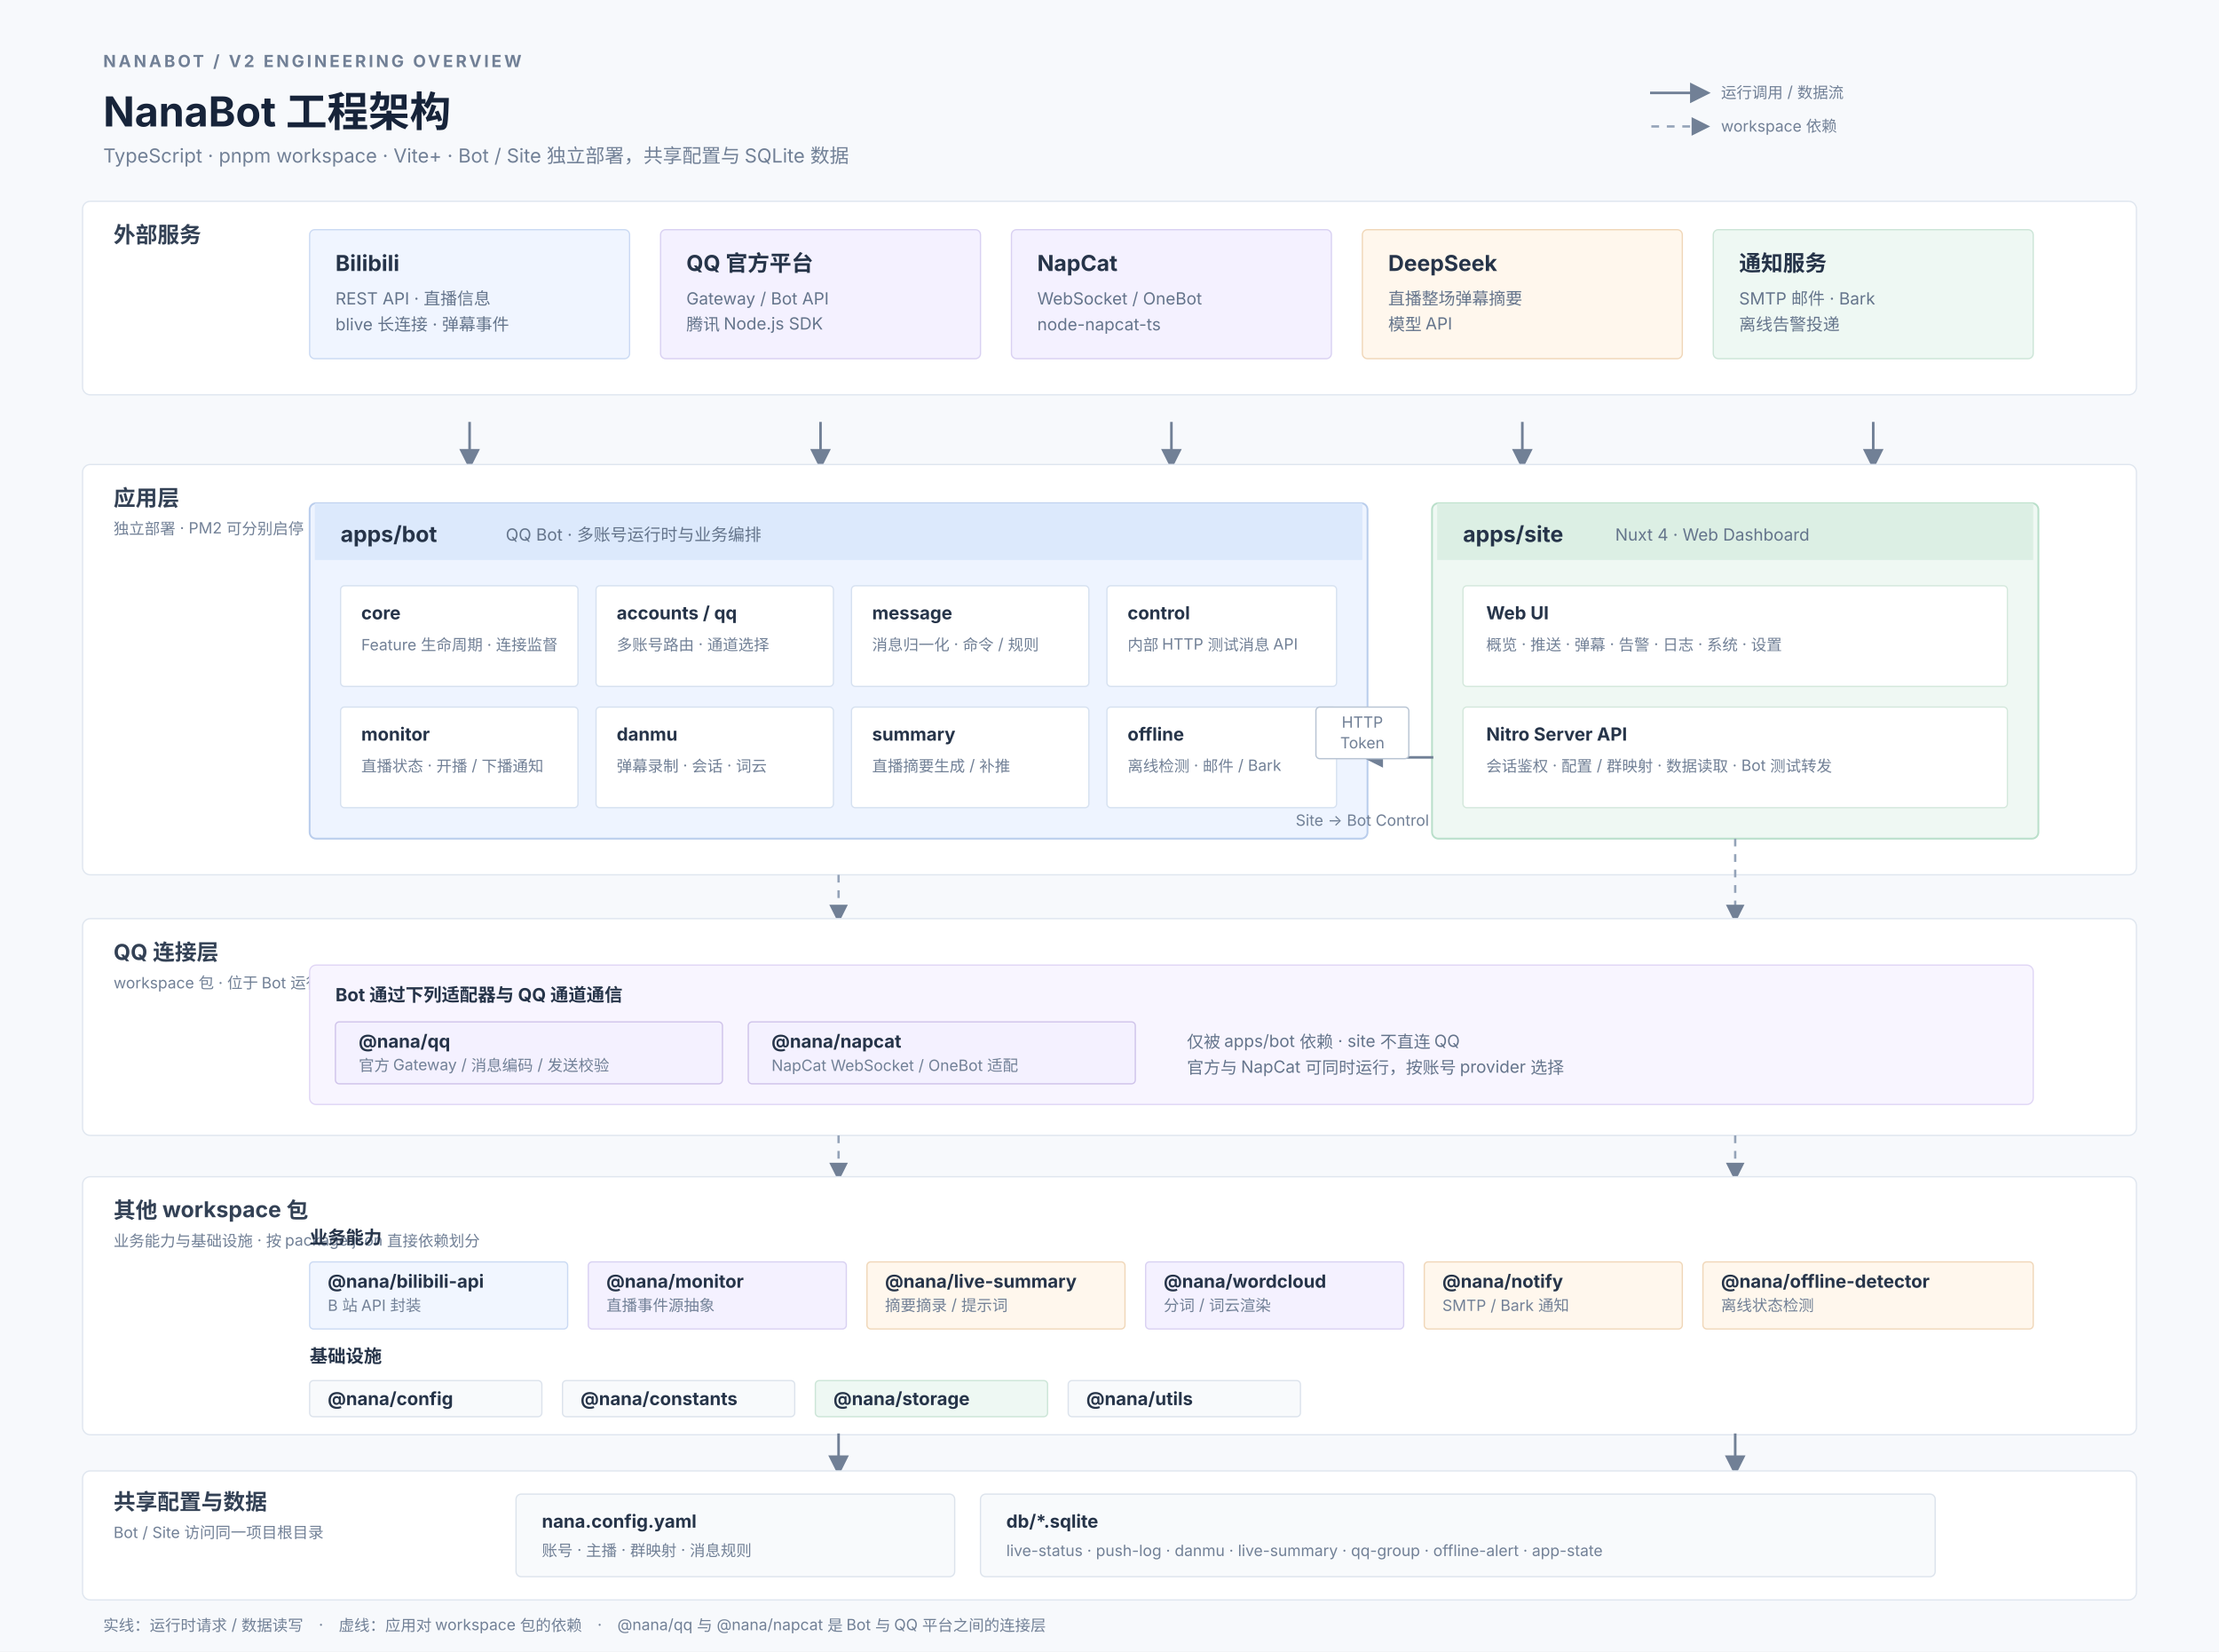
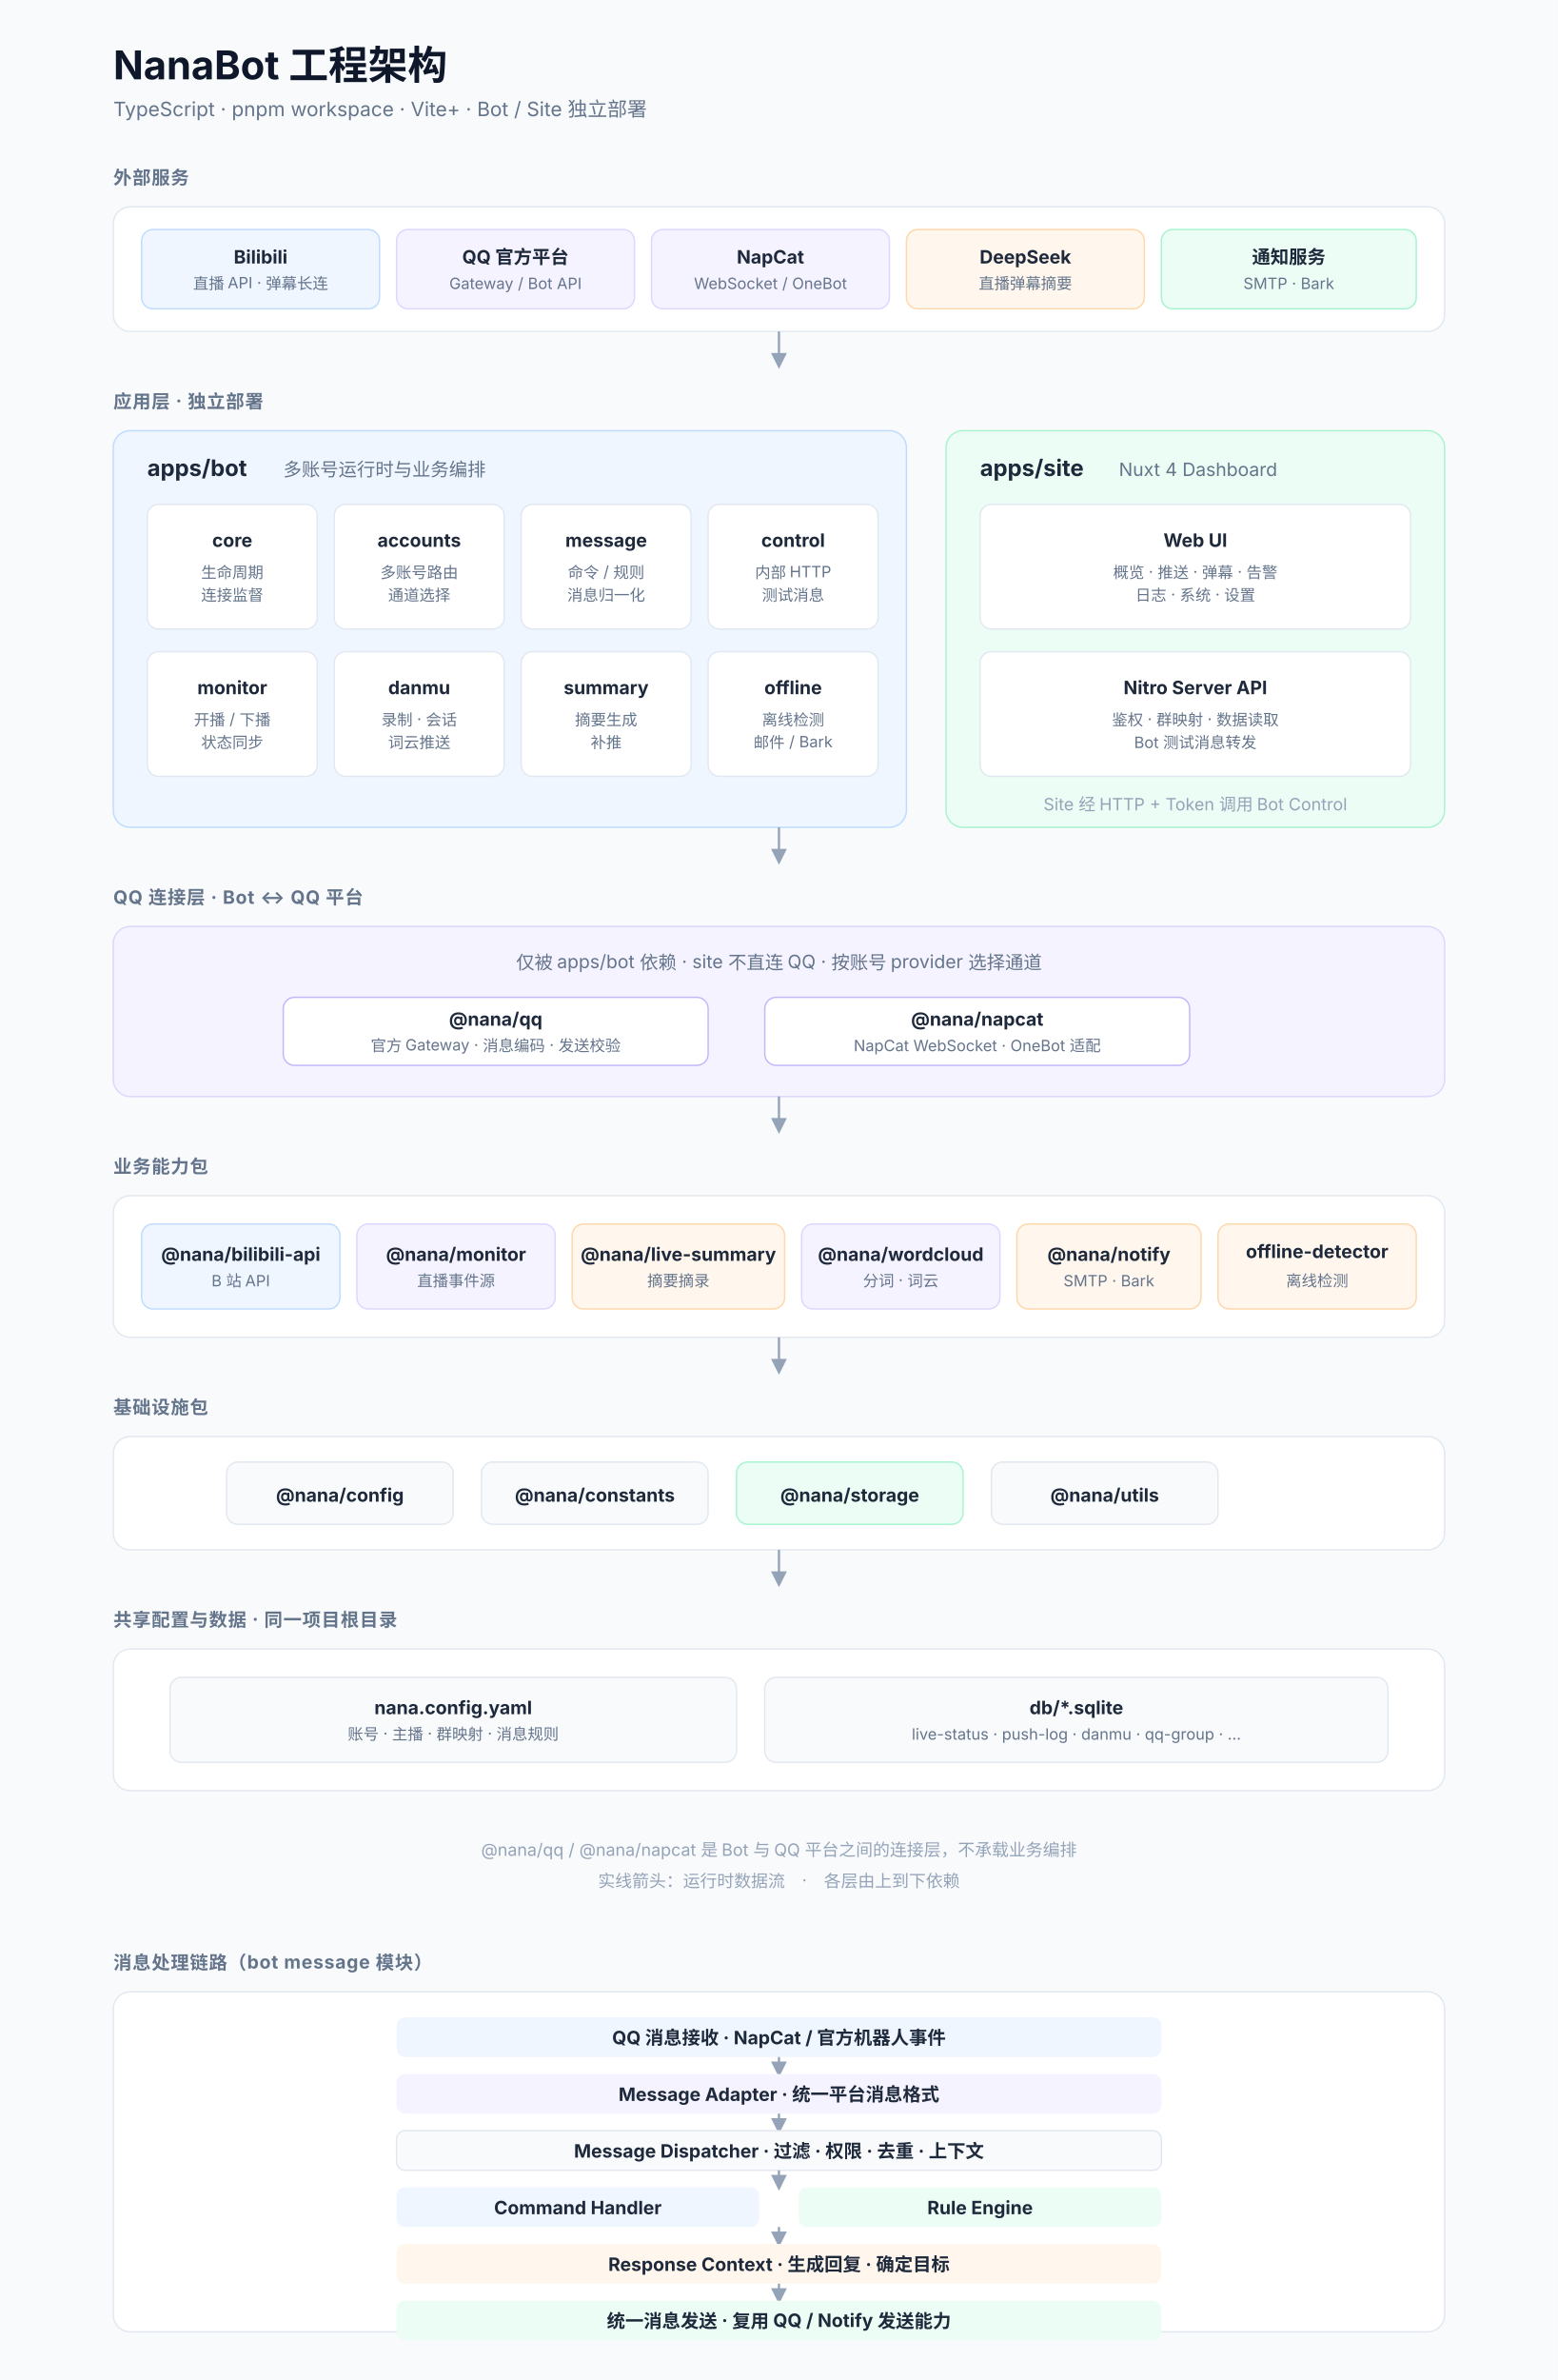
- <svg xmlns="http://www.w3.org/2000/svg" width="1720" height="1280" viewBox="0 0 1720 1280" role="img" aria-labelledby="title desc">
+ <svg xmlns="http://www.w3.org/2000/svg" width="1100" height="1680" viewBox="0 0 1100 1680" role="img" aria-labelledby="title desc">
  <defs>
    <style>
-       text{font-family:Inter,"Noto Sans CJK SC","Microsoft YaHei",sans-serif;fill:#263449}
-       .eyebrow{font-size:13px;font-weight:700;letter-spacing:2px;fill:#718096}
-       .heading{font-size:32px;font-weight:750;fill:#17243a}
-       .subheading{font-size:15px;fill:#718096}
-       .layer{font-size:17px;font-weight:750;fill:#334155}
-       .label{font-size:17px;font-weight:700}
-       .desc{font-size:13px;fill:#64748b}
-       .tiny{font-size:12px;fill:#718096}
-       .module{font-size:14px;font-weight:700}
-       .module-desc{font-size:12px;fill:#718096}
-       .solid{fill:none;stroke:#718096;stroke-width:2;stroke-linecap:square;stroke-linejoin:miter}
-       .dashed{fill:none;stroke:#94a3b8;stroke-width:1.8;stroke-dasharray:6 6}
+       text{font-family:Inter,"Noto Sans CJK SC","Microsoft YaHei",sans-serif;fill:#1e293b}
+       .title{font-size:28px;font-weight:700;fill:#0f172a}
+       .subtitle{font-size:14px;fill:#64748b}
+       .section{font-size:13px;font-weight:700;fill:#64748b;letter-spacing:0.5px}
+       .card-title{font-size:16px;font-weight:700}
+       .card-desc{font-size:13px;fill:#64748b}
+       .chip-title{font-size:13px;font-weight:650}
+       .chip-desc{font-size:11px;fill:#64748b}
+       .hint{font-size:12px;fill:#94a3b8}
+       .arrow{fill:none;stroke:#94a3b8;stroke-width:1.6}
    </style>
-     <marker id="arrow" markerWidth="8" markerHeight="8" refX="6" refY="4" orient="auto">
-       <path d="M0 0L8 4L0 8Z" fill="#718096" />
+     <marker id="arr" markerWidth="7" markerHeight="7" refX="5.5" refY="3.5" orient="auto">
+       <path d="M0 0L7 3.5L0 7Z" fill="#94a3b8" />
    </marker>
  </defs>
-   <rect width="1720" height="1280" fill="#f7f9fc" />
-   <text x="80" y="52" class="eyebrow">NANABOT / V2 ENGINEERING OVERVIEW</text>
-   <text x="80" y="98" class="heading">NanaBot 工程架构</text>
-   <text x="80" y="126" class="subheading">TypeScript · pnpm workspace · Vite+ · Bot / Site 独立部署，共享配置与 SQLite 数据</text>
-   <g transform="translate(1280 72)">
-     <path d="M0 0H42" class="solid" marker-end="url(#arrow)" />
-     <text x="54" y="4" class="tiny">运行调用 / 数据流</text>
-     <path d="M0 26H42" class="dashed" marker-end="url(#arrow)" />
-     <text x="54" y="30" class="tiny">workspace 依赖</text>
-   </g>
-   <rect x="64" y="156" width="1592" height="150" rx="6" fill="#fff" stroke="#dfe6ef" />
-   <text x="88" y="188" class="layer">外部服务</text>
-   <g>
-     <rect x="240" y="178" width="248" height="100" rx="4" fill="#f0f5ff" stroke="#cbdaf3" />
-     <text x="260" y="210" class="label" fill="#315f9c">Bilibili</text>
-     <text x="260" y="236" class="desc">REST API · 直播信息</text>
-     <text x="260" y="256" class="desc">blive 长连接 · 弹幕事件</text>
-     <rect x="512" y="178" width="248" height="100" rx="4" fill="#f4f1ff" stroke="#d9d1f2" />
-     <text x="532" y="210" class="label" fill="#6655a5">QQ 官方平台</text>
-     <text x="532" y="236" class="desc">Gateway / Bot API</text>
-     <text x="532" y="256" class="desc">腾讯 Node.js SDK</text>
-     <rect x="784" y="178" width="248" height="100" rx="4" fill="#f4f1ff" stroke="#d9d1f2" />
-     <text x="804" y="210" class="label" fill="#6655a5">NapCat</text>
-     <text x="804" y="236" class="desc">WebSocket / OneBot</text>
-     <text x="804" y="256" class="desc">node-napcat-ts</text>
-     <rect x="1056" y="178" width="248" height="100" rx="4" fill="#fff7ed" stroke="#f0d7b9" />
-     <text x="1076" y="210" class="label" fill="#a96527">DeepSeek</text>
-     <text x="1076" y="236" class="desc">直播整场弹幕摘要</text>
-     <text x="1076" y="256" class="desc">模型 API</text>
-     <rect x="1328" y="178" width="248" height="100" rx="4" fill="#eef8f3" stroke="#cce5d7" />
-     <text x="1348" y="210" class="label" fill="#347b59">通知服务</text>
-     <text x="1348" y="236" class="desc">SMTP 邮件 · Bark</text>
-     <text x="1348" y="256" class="desc">离线告警投递</text>
-   </g>
-   <path d="M364 328V360" class="solid" marker-end="url(#arrow)" />
-   <path d="M636 328V360" class="solid" marker-end="url(#arrow)" />
-   <path d="M908 328V360" class="solid" marker-end="url(#arrow)" />
-   <path d="M1180 328V360" class="solid" marker-end="url(#arrow)" />
-   <path d="M1452 328V360" class="solid" marker-end="url(#arrow)" />
-   <rect x="64" y="360" width="1592" height="318" rx="6" fill="#fff" stroke="#dfe6ef" />
-   <text x="88" y="392" class="layer">应用层</text>
-   <text x="88" y="414" class="tiny">独立部署 · PM2 可分别启停</text>
-   <rect x="240" y="390" width="820" height="260" rx="5" fill="#eef4ff" stroke="#b9cdec" stroke-width="1.4" />
-   <path d="M244 390H1056V434H244Z" fill="#dce9fc" />
-   <text x="264" y="420" class="label" fill="#24528f">apps/bot</text>
-   <text x="392" y="419" class="desc">QQ Bot · 多账号运行时与业务编排</text>
-   <g>
-     <rect x="264" y="454" width="184" height="78" rx="3" fill="#fff" stroke="#d6e1f0" />
-     <text x="280" y="480" class="module">core</text>
-     <text x="280" y="504" class="module-desc">Feature 生命周期 · 连接监督</text>
-     <rect x="462" y="454" width="184" height="78" rx="3" fill="#fff" stroke="#d6e1f0" />
-     <text x="478" y="480" class="module">accounts / qq</text>
-     <text x="478" y="504" class="module-desc">多账号路由 · 通道选择</text>
-     <rect x="660" y="454" width="184" height="78" rx="3" fill="#fff" stroke="#d6e1f0" />
-     <text x="676" y="480" class="module">message</text>
-     <text x="676" y="504" class="module-desc">消息归一化 · 命令 / 规则</text>
-     <rect x="858" y="454" width="178" height="78" rx="3" fill="#fff" stroke="#d6e1f0" />
-     <text x="874" y="480" class="module">control</text>
-     <text x="874" y="504" class="module-desc">内部 HTTP 测试消息 API</text>
-     <rect x="264" y="548" width="184" height="78" rx="3" fill="#fff" stroke="#d6e1f0" />
-     <text x="280" y="574" class="module">monitor</text>
-     <text x="280" y="598" class="module-desc">直播状态 · 开播 / 下播通知</text>
-     <rect x="462" y="548" width="184" height="78" rx="3" fill="#fff" stroke="#d6e1f0" />
-     <text x="478" y="574" class="module">danmu</text>
-     <text x="478" y="598" class="module-desc">弹幕录制 · 会话 · 词云</text>
-     <rect x="660" y="548" width="184" height="78" rx="3" fill="#fff" stroke="#d6e1f0" />
-     <text x="676" y="574" class="module">summary</text>
-     <text x="676" y="598" class="module-desc">直播摘要生成 / 补推</text>
-     <rect x="858" y="548" width="178" height="78" rx="3" fill="#fff" stroke="#d6e1f0" />
-     <text x="874" y="574" class="module">offline</text>
-     <text x="874" y="598" class="module-desc">离线检测 · 邮件 / Bark</text>
-   </g>
-   <rect x="1110" y="390" width="470" height="260" rx="5" fill="#eff8f3" stroke="#b9dfca" stroke-width="1.4" />
-   <path d="M1114 390H1576V434H1114Z" fill="#dcefe4" />
-   <text x="1134" y="420" class="label" fill="#276849">apps/site</text>
-   <text x="1252" y="419" class="desc">Nuxt 4 · Web Dashboard</text>
-   <rect x="1134" y="454" width="422" height="78" rx="3" fill="#fff" stroke="#d4e8dc" />
-   <text x="1152" y="480" class="module">Web UI</text>
-   <text x="1152" y="504" class="module-desc">概览 · 推送 · 弹幕 · 告警 · 日志 · 系统 · 设置</text>
-   <rect x="1134" y="548" width="422" height="78" rx="3" fill="#fff" stroke="#d4e8dc" />
-   <text x="1152" y="574" class="module">Nitro Server API</text>
-   <text x="1152" y="598" class="module-desc">会话鉴权 · 配置 / 群映射 · 数据读取 · Bot 测试转发</text>
-   <path d="M1110 587H1060" class="solid" marker-end="url(#arrow)" />
-   <rect x="1020" y="548" width="72" height="40" rx="3" fill="#fff" stroke="#b8c4d3" />
-   <text x="1056" y="564" text-anchor="middle" class="tiny">HTTP</text>
-   <text x="1056" y="580" text-anchor="middle" class="tiny">Token</text>
-   <text x="1056" y="640" text-anchor="middle" class="tiny">Site → Bot Control</text>
-   <path d="M650 678V712" class="dashed" marker-end="url(#arrow)" />
-   <path d="M1345 650V712" class="dashed" marker-end="url(#arrow)" />
-   <rect x="64" y="712" width="1592" height="168" rx="6" fill="#fff" stroke="#dfe6ef" />
-   <text x="88" y="744" class="layer">QQ 连接层</text>
-   <text x="88" y="766" class="tiny">workspace 包 · 位于 Bot 运行时与 QQ 平台之间，不承载业务编排</text>
-   <rect x="240" y="748" width="1336" height="108" rx="5" fill="#f8f5ff" stroke="#e0d6f5" />
-   <text x="260" y="776" class="module" fill="#5b4b8a">Bot 通过下列适配器与 QQ 通道通信</text>
-   <rect x="260" y="792" width="300" height="48" rx="3" fill="#f4f1ff" stroke="#cfc3ea" />
-   <text x="278" y="812" class="module" fill="#6655a5">@nana/qq</text>
-   <text x="278" y="830" class="module-desc">官方 Gateway / 消息编码 / 发送校验</text>
-   <rect x="580" y="792" width="300" height="48" rx="3" fill="#f4f1ff" stroke="#cfc3ea" />
-   <text x="598" y="812" class="module" fill="#6655a5">@nana/napcat</text>
-   <text x="598" y="830" class="module-desc">NapCat WebSocket / OneBot 适配</text>
-   <text x="920" y="812" class="desc">仅被 apps/bot 依赖 · site 不直连 QQ</text>
-   <text x="920" y="832" class="desc">官方与 NapCat 可同时运行，按账号 provider 选择</text>
-   <path d="M650 880V912" class="dashed" marker-end="url(#arrow)" />
-   <path d="M1345 880V912" class="dashed" marker-end="url(#arrow)" />
-   <rect x="64" y="912" width="1592" height="200" rx="6" fill="#fff" stroke="#dfe6ef" />
-   <text x="88" y="944" class="layer">其他 workspace 包</text>
-   <text x="88" y="966" class="tiny">业务能力与基础设施 · 按 package.json 直接依赖划分</text>
-   <text x="240" y="964" class="module" fill="#475569">业务能力</text>
-   <g>
-     <rect x="240" y="978" width="200" height="52" rx="3" fill="#f1f6ff" stroke="#cbdaf3" />
-     <text x="254" y="998" class="module" fill="#315f9c">@nana/bilibili-api</text>
-     <text x="254" y="1016" class="module-desc">B 站 API 封装</text>
-     <rect x="456" y="978" width="200" height="52" rx="3" fill="#f4f1ff" stroke="#d9d1f2" />
-     <text x="470" y="998" class="module" fill="#6655a5">@nana/monitor</text>
-     <text x="470" y="1016" class="module-desc">直播事件源抽象</text>
-     <rect x="672" y="978" width="200" height="52" rx="3" fill="#fff7ed" stroke="#f0d7b9" />
-     <text x="686" y="998" class="module" fill="#a96527">@nana/live-summary</text>
-     <text x="686" y="1016" class="module-desc">摘要摘录 / 提示词</text>
-     <rect x="888" y="978" width="200" height="52" rx="3" fill="#f4f1ff" stroke="#d9d1f2" />
-     <text x="902" y="998" class="module" fill="#6655a5">@nana/wordcloud</text>
-     <text x="902" y="1016" class="module-desc">分词 / 词云渲染</text>
-     <rect x="1104" y="978" width="200" height="52" rx="3" fill="#fff7ed" stroke="#f0d7b9" />
-     <text x="1118" y="998" class="module" fill="#a96527">@nana/notify</text>
-     <text x="1118" y="1016" class="module-desc">SMTP / Bark 通知</text>
-     <rect x="1320" y="978" width="256" height="52" rx="3" fill="#fff7ed" stroke="#f0d7b9" />
-     <text x="1334" y="998" class="module" fill="#a96527">@nana/offline-detector</text>
-     <text x="1334" y="1016" class="module-desc">离线状态检测</text>
-   </g>
-   <text x="240" y="1056" class="module" fill="#475569">基础设施</text>
-   <g>
-     <rect x="240" y="1070" width="180" height="28" rx="3" fill="#f8fafc" stroke="#dce3ec" />
-     <text x="254" y="1089" class="module">@nana/config</text>
-     <rect x="436" y="1070" width="180" height="28" rx="3" fill="#f8fafc" stroke="#dce3ec" />
-     <text x="450" y="1089" class="module">@nana/constants</text>
-     <rect x="632" y="1070" width="180" height="28" rx="3" fill="#eef8f3" stroke="#cce5d7" />
-     <text x="646" y="1089" class="module" fill="#347b59">@nana/storage</text>
-     <rect x="828" y="1070" width="180" height="28" rx="3" fill="#f8fafc" stroke="#dce3ec" />
-     <text x="842" y="1089" class="module">@nana/utils</text>
-   </g>
-   <path d="M650 1112V1140" class="solid" marker-end="url(#arrow)" />
-   <path d="M1345 1112V1140" class="solid" marker-end="url(#arrow)" />
-   <rect x="64" y="1140" width="1592" height="100" rx="6" fill="#fff" stroke="#dfe6ef" />
-   <text x="88" y="1170" class="layer">共享配置与数据</text>
-   <text x="88" y="1192" class="tiny">Bot / Site 访问同一项目根目录</text>
-   <rect x="400" y="1158" width="340" height="64" rx="4" fill="#f8fafc" stroke="#dce3ec" />
-   <text x="420" y="1184" class="module">nana.config.yaml</text>
-   <text x="420" y="1206" class="module-desc">账号 · 主播 · 群映射 · 消息规则</text>
-   <rect x="760" y="1158" width="740" height="64" rx="4" fill="#f8fafc" stroke="#dce3ec" />
-   <text x="780" y="1184" class="module">db/*.sqlite</text>
-   <text x="780" y="1206" class="module-desc">live-status · push-log · danmu · live-summary · qq-group · offline-alert · app-state</text>
-   <text x="80" y="1264" class="tiny">实线：运行时请求 / 数据读写　·　虚线：应用对 workspace 包的依赖　·　@nana/qq 与 @nana/napcat 是 Bot 与 QQ 平台之间的连接层</text>
+   <rect width="1100" height="1680" fill="#f8fafc" />
+   <text x="80" y="56" class="title">NanaBot 工程架构</text>
+   <text x="80" y="82" class="subtitle">TypeScript · pnpm workspace · Vite+ · Bot / Site 独立部署</text>
+   <text x="80" y="130" class="section">外部服务</text>
+   <rect x="80" y="146" width="940" height="88" rx="12" fill="#fff" stroke="#e2e8f0" />
+   <rect x="100" y="162" width="168" height="56" rx="8" fill="#eff6ff" stroke="#bfdbfe" />
+   <text x="184" y="186" text-anchor="middle" class="chip-title" fill="#1d4ed8">Bilibili</text>
+   <text x="184" y="204" text-anchor="middle" class="chip-desc">直播 API · 弹幕长连</text>
+   <rect x="280" y="162" width="168" height="56" rx="8" fill="#f5f3ff" stroke="#ddd6fe" />
+   <text x="364" y="186" text-anchor="middle" class="chip-title" fill="#6d28d9">QQ 官方平台</text>
+   <text x="364" y="204" text-anchor="middle" class="chip-desc">Gateway / Bot API</text>
+   <rect x="460" y="162" width="168" height="56" rx="8" fill="#f5f3ff" stroke="#ddd6fe" />
+   <text x="544" y="186" text-anchor="middle" class="chip-title" fill="#6d28d9">NapCat</text>
+   <text x="544" y="204" text-anchor="middle" class="chip-desc">WebSocket / OneBot</text>
+   <rect x="640" y="162" width="168" height="56" rx="8" fill="#fff7ed" stroke="#fed7aa" />
+   <text x="724" y="186" text-anchor="middle" class="chip-title" fill="#c2410c">DeepSeek</text>
+   <text x="724" y="204" text-anchor="middle" class="chip-desc">直播弹幕摘要</text>
+   <rect x="820" y="162" width="180" height="56" rx="8" fill="#ecfdf5" stroke="#a7f3d0" />
+   <text x="910" y="186" text-anchor="middle" class="chip-title" fill="#047857">通知服务</text>
+   <text x="910" y="204" text-anchor="middle" class="chip-desc">SMTP · Bark</text>
+   <path d="M550 234V258" class="arrow" marker-end="url(#arr)" />
+   <text x="80" y="288" class="section">应用层 · 独立部署</text>
+   <rect x="80" y="304" width="560" height="280" rx="12" fill="#eff6ff" stroke="#bfdbfe" />
+   <text x="104" y="336" class="card-title" fill="#1d4ed8">apps/bot</text>
+   <text x="200" y="336" class="card-desc">多账号运行时与业务编排</text>
+   <rect x="104" y="356" width="120" height="88" rx="8" fill="#fff" stroke="#e2e8f0" />
+   <text x="164" y="386" text-anchor="middle" class="chip-title">core</text>
+   <text x="164" y="408" text-anchor="middle" class="chip-desc">生命周期</text>
+   <text x="164" y="424" text-anchor="middle" class="chip-desc">连接监督</text>
+   <rect x="236" y="356" width="120" height="88" rx="8" fill="#fff" stroke="#e2e8f0" />
+   <text x="296" y="386" text-anchor="middle" class="chip-title">accounts</text>
+   <text x="296" y="408" text-anchor="middle" class="chip-desc">多账号路由</text>
+   <text x="296" y="424" text-anchor="middle" class="chip-desc">通道选择</text>
+   <rect x="368" y="356" width="120" height="88" rx="8" fill="#fff" stroke="#e2e8f0" />
+   <text x="428" y="386" text-anchor="middle" class="chip-title">message</text>
+   <text x="428" y="408" text-anchor="middle" class="chip-desc">命令 / 规则</text>
+   <text x="428" y="424" text-anchor="middle" class="chip-desc">消息归一化</text>
+   <rect x="500" y="356" width="120" height="88" rx="8" fill="#fff" stroke="#e2e8f0" />
+   <text x="560" y="386" text-anchor="middle" class="chip-title">control</text>
+   <text x="560" y="408" text-anchor="middle" class="chip-desc">内部 HTTP</text>
+   <text x="560" y="424" text-anchor="middle" class="chip-desc">测试消息</text>
+   <rect x="104" y="460" width="120" height="88" rx="8" fill="#fff" stroke="#e2e8f0" />
+   <text x="164" y="490" text-anchor="middle" class="chip-title">monitor</text>
+   <text x="164" y="512" text-anchor="middle" class="chip-desc">开播 / 下播</text>
+   <text x="164" y="528" text-anchor="middle" class="chip-desc">状态同步</text>
+   <rect x="236" y="460" width="120" height="88" rx="8" fill="#fff" stroke="#e2e8f0" />
+   <text x="296" y="490" text-anchor="middle" class="chip-title">danmu</text>
+   <text x="296" y="512" text-anchor="middle" class="chip-desc">录制 · 会话</text>
+   <text x="296" y="528" text-anchor="middle" class="chip-desc">词云推送</text>
+   <rect x="368" y="460" width="120" height="88" rx="8" fill="#fff" stroke="#e2e8f0" />
+   <text x="428" y="490" text-anchor="middle" class="chip-title">summary</text>
+   <text x="428" y="512" text-anchor="middle" class="chip-desc">摘要生成</text>
+   <text x="428" y="528" text-anchor="middle" class="chip-desc">补推</text>
+   <rect x="500" y="460" width="120" height="88" rx="8" fill="#fff" stroke="#e2e8f0" />
+   <text x="560" y="490" text-anchor="middle" class="chip-title">offline</text>
+   <text x="560" y="512" text-anchor="middle" class="chip-desc">离线检测</text>
+   <text x="560" y="528" text-anchor="middle" class="chip-desc">邮件 / Bark</text>
+   <rect x="668" y="304" width="352" height="280" rx="12" fill="#ecfdf5" stroke="#a7f3d0" />
+   <text x="692" y="336" class="card-title" fill="#047857">apps/site</text>
+   <text x="790" y="336" class="card-desc">Nuxt 4 Dashboard</text>
+   <rect x="692" y="356" width="304" height="88" rx="8" fill="#fff" stroke="#e2e8f0" />
+   <text x="844" y="386" text-anchor="middle" class="chip-title">Web UI</text>
+   <text x="844" y="408" text-anchor="middle" class="chip-desc">概览 · 推送 · 弹幕 · 告警</text>
+   <text x="844" y="424" text-anchor="middle" class="chip-desc">日志 · 系统 · 设置</text>
+   <rect x="692" y="460" width="304" height="88" rx="8" fill="#fff" stroke="#e2e8f0" />
+   <text x="844" y="490" text-anchor="middle" class="chip-title">Nitro Server API</text>
+   <text x="844" y="512" text-anchor="middle" class="chip-desc">鉴权 · 群映射 · 数据读取</text>
+   <text x="844" y="528" text-anchor="middle" class="chip-desc">Bot 测试消息转发</text>
+   <text x="844" y="572" text-anchor="middle" class="hint">Site 经 HTTP + Token 调用 Bot Control</text>
+   <path d="M550 584V608" class="arrow" marker-end="url(#arr)" />
+   <text x="80" y="638" class="section">QQ 连接层 · Bot ↔ QQ 平台</text>
+   <rect x="80" y="654" width="940" height="120" rx="12" fill="#f5f3ff" stroke="#ddd6fe" />
+   <text x="550" y="684" text-anchor="middle" class="card-desc">仅被 apps/bot 依赖 · site 不直连 QQ · 按账号 provider 选择通道</text>
+   <rect x="200" y="704" width="300" height="48" rx="8" fill="#fff" stroke="#c4b5fd" />
+   <text x="350" y="724" text-anchor="middle" class="chip-title" fill="#6d28d9">@nana/qq</text>
+   <text x="350" y="742" text-anchor="middle" class="chip-desc">官方 Gateway · 消息编码 · 发送校验</text>
+   <rect x="540" y="704" width="300" height="48" rx="8" fill="#fff" stroke="#c4b5fd" />
+   <text x="690" y="724" text-anchor="middle" class="chip-title" fill="#6d28d9">@nana/napcat</text>
+   <text x="690" y="742" text-anchor="middle" class="chip-desc">NapCat WebSocket · OneBot 适配</text>
+   <path d="M550 774V798" class="arrow" marker-end="url(#arr)" />
+   <text x="80" y="828" class="section">业务能力包</text>
+   <rect x="80" y="844" width="940" height="100" rx="12" fill="#fff" stroke="#e2e8f0" />
+   <rect x="100" y="864" width="140" height="60" rx="8" fill="#eff6ff" stroke="#bfdbfe" />
+   <text x="170" y="890" text-anchor="middle" class="chip-title" fill="#1d4ed8">@nana/bilibili-api</text>
+   <text x="170" y="908" text-anchor="middle" class="chip-desc">B 站 API</text>
+   <rect x="252" y="864" width="140" height="60" rx="8" fill="#f5f3ff" stroke="#ddd6fe" />
+   <text x="322" y="890" text-anchor="middle" class="chip-title" fill="#6d28d9">@nana/monitor</text>
+   <text x="322" y="908" text-anchor="middle" class="chip-desc">直播事件源</text>
+   <rect x="404" y="864" width="150" height="60" rx="8" fill="#fff7ed" stroke="#fed7aa" />
+   <text x="479" y="890" text-anchor="middle" class="chip-title" fill="#c2410c">@nana/live-summary</text>
+   <text x="479" y="908" text-anchor="middle" class="chip-desc">摘要摘录</text>
+   <rect x="566" y="864" width="140" height="60" rx="8" fill="#f5f3ff" stroke="#ddd6fe" />
+   <text x="636" y="890" text-anchor="middle" class="chip-title" fill="#6d28d9">@nana/wordcloud</text>
+   <text x="636" y="908" text-anchor="middle" class="chip-desc">分词 · 词云</text>
+   <rect x="718" y="864" width="130" height="60" rx="8" fill="#fff7ed" stroke="#fed7aa" />
+   <text x="783" y="890" text-anchor="middle" class="chip-title" fill="#c2410c">@nana/notify</text>
+   <text x="783" y="908" text-anchor="middle" class="chip-desc">SMTP · Bark</text>
+   <rect x="860" y="864" width="140" height="60" rx="8" fill="#fff7ed" stroke="#fed7aa" />
+   <text x="930" y="888" text-anchor="middle" class="chip-title" fill="#c2410c">offline-detector</text>
+   <text x="930" y="908" text-anchor="middle" class="chip-desc">离线检测</text>
+   <path d="M550 944V968" class="arrow" marker-end="url(#arr)" />
+   <text x="80" y="998" class="section">基础设施包</text>
+   <rect x="80" y="1014" width="940" height="80" rx="12" fill="#fff" stroke="#e2e8f0" />
+   <rect x="160" y="1032" width="160" height="44" rx="8" fill="#f8fafc" stroke="#e2e8f0" />
+   <text x="240" y="1060" text-anchor="middle" class="chip-title">@nana/config</text>
+   <rect x="340" y="1032" width="160" height="44" rx="8" fill="#f8fafc" stroke="#e2e8f0" />
+   <text x="420" y="1060" text-anchor="middle" class="chip-title">@nana/constants</text>
+   <rect x="520" y="1032" width="160" height="44" rx="8" fill="#ecfdf5" stroke="#a7f3d0" />
+   <text x="600" y="1060" text-anchor="middle" class="chip-title" fill="#047857">@nana/storage</text>
+   <rect x="700" y="1032" width="160" height="44" rx="8" fill="#f8fafc" stroke="#e2e8f0" />
+   <text x="780" y="1060" text-anchor="middle" class="chip-title">@nana/utils</text>
+   <path d="M550 1094V1118" class="arrow" marker-end="url(#arr)" />
+   <text x="80" y="1148" class="section">共享配置与数据 · 同一项目根目录</text>
+   <rect x="80" y="1164" width="940" height="100" rx="12" fill="#fff" stroke="#e2e8f0" />
+   <rect x="120" y="1184" width="400" height="60" rx="8" fill="#f8fafc" stroke="#e2e8f0" />
+   <text x="320" y="1210" text-anchor="middle" class="chip-title">nana.config.yaml</text>
+   <text x="320" y="1228" text-anchor="middle" class="chip-desc">账号 · 主播 · 群映射 · 消息规则</text>
+   <rect x="540" y="1184" width="440" height="60" rx="8" fill="#f8fafc" stroke="#e2e8f0" />
+   <text x="760" y="1210" text-anchor="middle" class="chip-title">db/*.sqlite</text>
+   <text x="760" y="1228" text-anchor="middle" class="chip-desc">live-status · push-log · danmu · qq-group · …</text>
+   <text x="550" y="1310" text-anchor="middle" class="hint">@nana/qq / @nana/napcat 是 Bot 与 QQ 平台之间的连接层，不承载业务编排</text>
+   <text x="550" y="1332" text-anchor="middle" class="hint">实线箭头：运行时数据流　·　各层由上到下依赖</text>
+   <text x="80" y="1390" class="section">消息处理链路（bot message 模块）</text>
+   <rect x="80" y="1406" width="940" height="240" rx="12" fill="#fff" stroke="#e2e8f0" />
+   <rect x="280" y="1424" width="540" height="28" rx="6" fill="#eff6ff" />
+   <text x="550" y="1443" text-anchor="middle" class="chip-title" fill="#1d4ed8">QQ 消息接收 · NapCat / 官方机器人事件</text>
+   <path d="M550 1452V1464" class="arrow" marker-end="url(#arr)" />
+   <rect x="280" y="1464" width="540" height="28" rx="6" fill="#f5f3ff" />
+   <text x="550" y="1483" text-anchor="middle" class="chip-title" fill="#6d28d9">Message Adapter · 统一平台消息格式</text>
+   <path d="M550 1492V1504" class="arrow" marker-end="url(#arr)" />
+   <rect x="280" y="1504" width="540" height="28" rx="6" fill="#f8fafc" stroke="#e2e8f0" />
+   <text x="550" y="1523" text-anchor="middle" class="chip-title">Message Dispatcher · 过滤 · 权限 · 去重 · 上下文</text>
+   <path d="M550 1532V1544" class="arrow" marker-end="url(#arr)" />
+   <rect x="280" y="1544" width="256" height="28" rx="6" fill="#eff6ff" />
+   <text x="408" y="1563" text-anchor="middle" class="chip-title" fill="#1d4ed8">Command Handler</text>
+   <rect x="564" y="1544" width="256" height="28" rx="6" fill="#ecfdf5" />
+   <text x="692" y="1563" text-anchor="middle" class="chip-title" fill="#047857">Rule Engine</text>
+   <path d="M550 1572V1584" class="arrow" marker-end="url(#arr)" />
+   <rect x="280" y="1584" width="540" height="28" rx="6" fill="#fff7ed" />
+   <text x="550" y="1603" text-anchor="middle" class="chip-title" fill="#c2410c">Response Context · 生成回复 · 确定目标</text>
+   <path d="M550 1612V1624" class="arrow" marker-end="url(#arr)" />
+   <rect x="280" y="1624" width="540" height="28" rx="6" fill="#ecfdf5" />
+   <text x="550" y="1643" text-anchor="middle" class="chip-title" fill="#047857">统一消息发送 · 复用 QQ / Notify 发送能力</text>
</svg>
